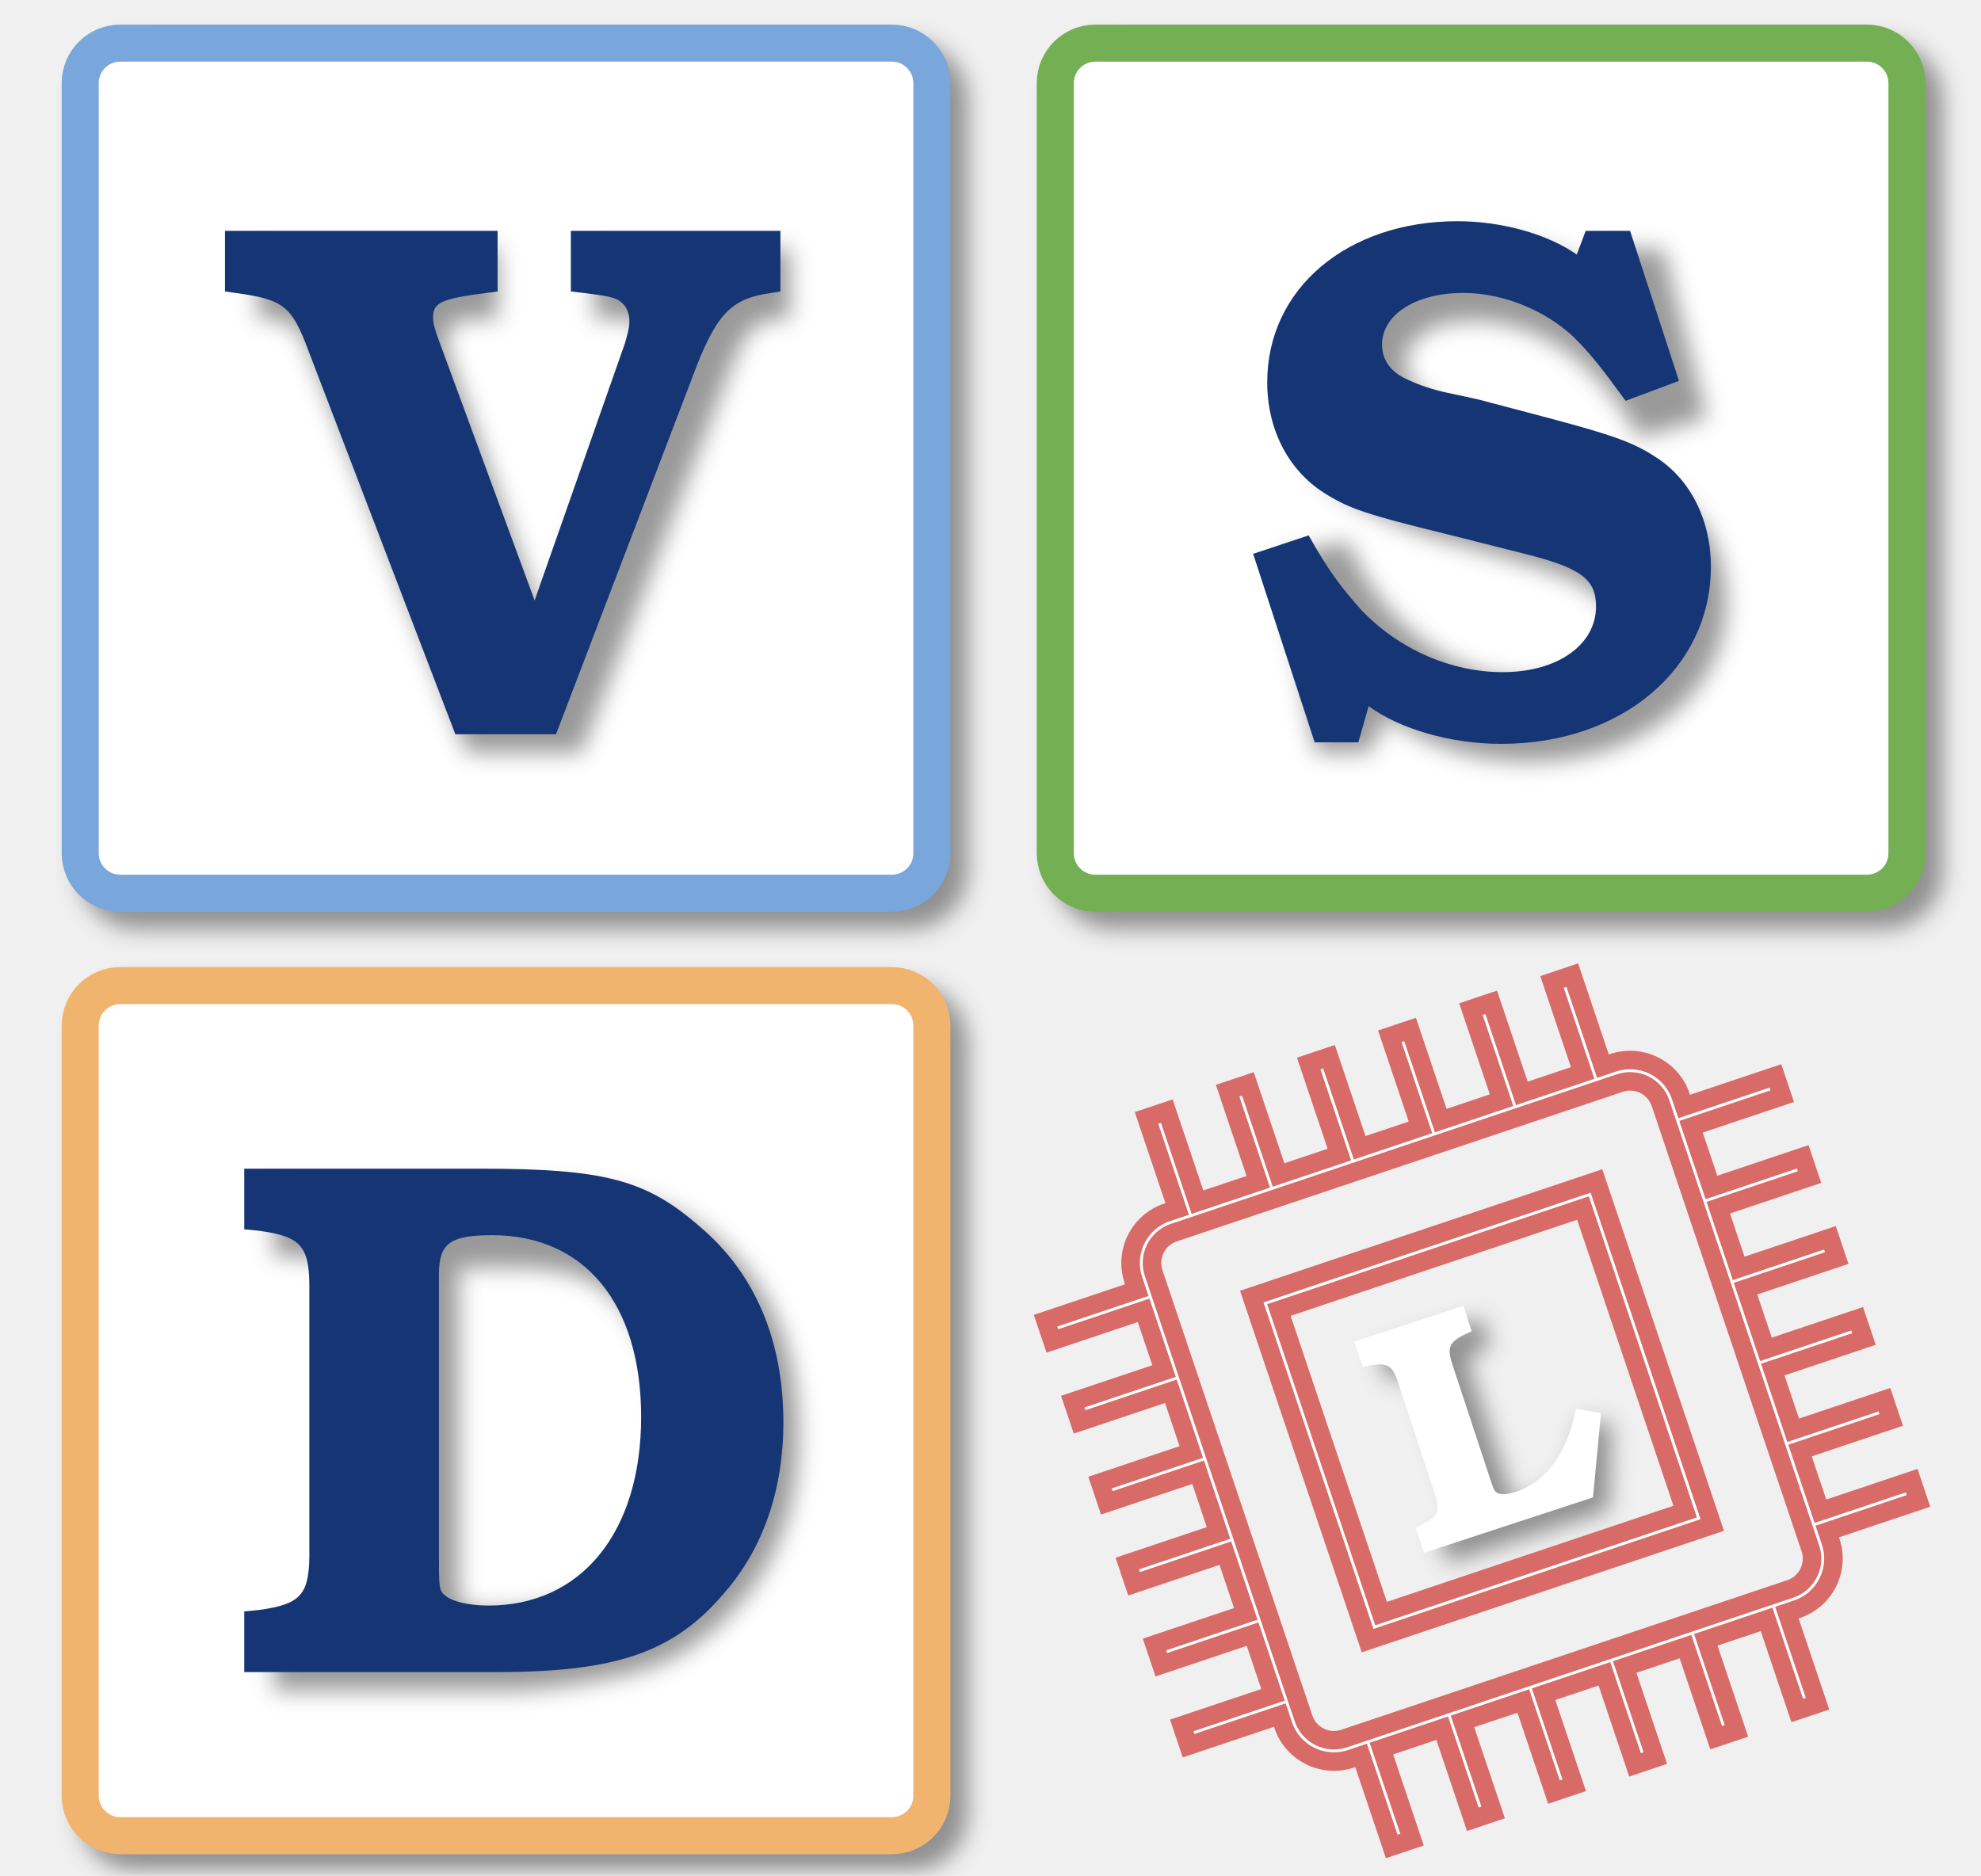
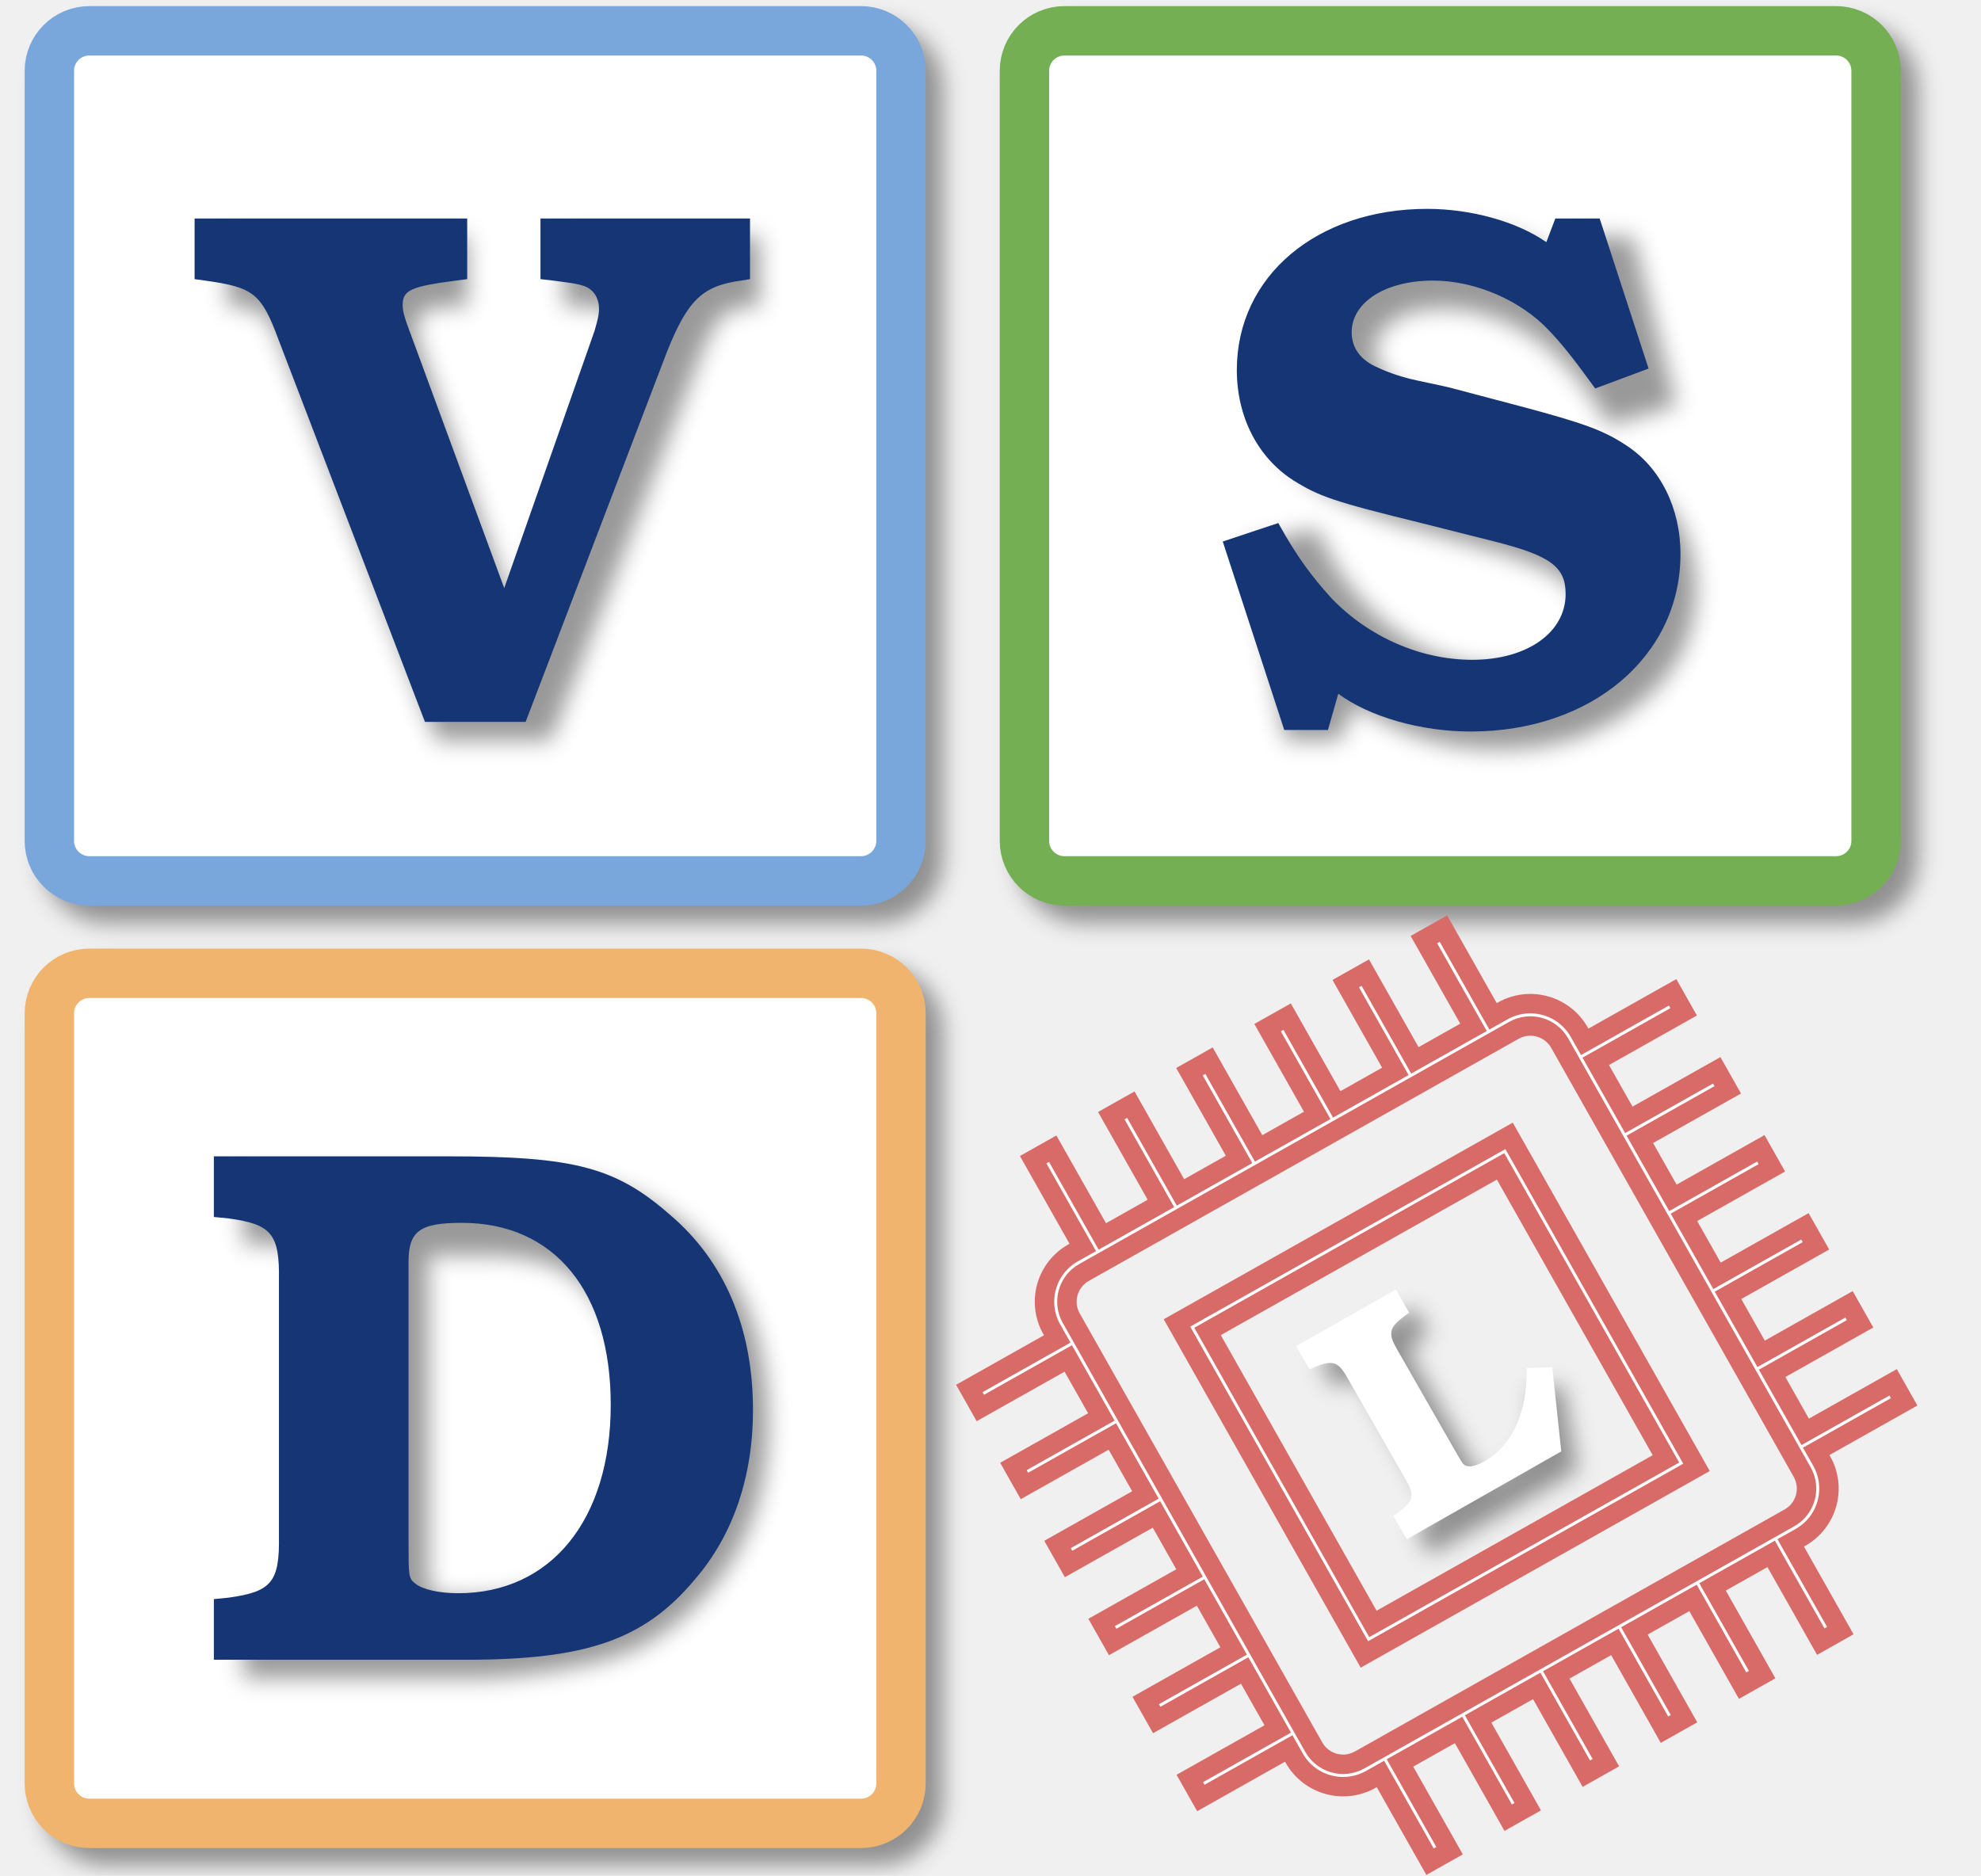
<svg xmlns="http://www.w3.org/2000/svg" width="321" height="304" overflow="hidden">
  <defs>
    <filter id="fx0" x="-10%" y="-10%" width="120%" height="120%" filterUnits="userSpaceOnUse" primitiveUnits="userSpaceOnUse">
      <feComponentTransfer color-interpolation-filters="sRGB">
        <feFuncR type="discrete" tableValues="0 0" />
        <feFuncG type="discrete" tableValues="0 0" />
        <feFuncB type="discrete" tableValues="0 0" />
        <feFuncA type="linear" slope="0.4" intercept="0" />
      </feComponentTransfer>
      <feGaussianBlur stdDeviation="1.779 1.776" />
    </filter>
    <filter id="fx1" x="-10%" y="-10%" width="120%" height="120%" filterUnits="userSpaceOnUse" primitiveUnits="userSpaceOnUse">
      <feComponentTransfer color-interpolation-filters="sRGB">
        <feFuncR type="discrete" tableValues="0 0" />
        <feFuncG type="discrete" tableValues="0 0" />
        <feFuncB type="discrete" tableValues="0 0" />
        <feFuncA type="linear" slope="0.4" intercept="0" />
      </feComponentTransfer>
      <feGaussianBlur stdDeviation="1.779 1.776" />
    </filter>
    <filter id="fx2" x="-10%" y="-10%" width="120%" height="120%" filterUnits="userSpaceOnUse" primitiveUnits="userSpaceOnUse">
      <feComponentTransfer color-interpolation-filters="sRGB">
        <feFuncR type="discrete" tableValues="0 0" />
        <feFuncG type="discrete" tableValues="0 0" />
        <feFuncB type="discrete" tableValues="0 0" />
        <feFuncA type="linear" slope="0.4" intercept="0" />
      </feComponentTransfer>
      <feGaussianBlur stdDeviation="1.779 1.776" />
    </filter>
    <filter id="fx3" x="-10%" y="-10%" width="120%" height="120%" filterUnits="userSpaceOnUse" primitiveUnits="userSpaceOnUse">
      <feComponentTransfer color-interpolation-filters="sRGB">
        <feFuncR type="discrete" tableValues="0 0" />
        <feFuncG type="discrete" tableValues="0 0" />
        <feFuncB type="discrete" tableValues="0 0" />
        <feFuncA type="linear" slope="0.4" intercept="0" />
      </feComponentTransfer>
      <feGaussianBlur stdDeviation="1.779 1.776" />
    </filter>
-     <filter id="fx4" x="-10%" y="-10%" width="120%" height="120%" filterUnits="userSpaceOnUse" primitiveUnits="userSpaceOnUse">
-       <feComponentTransfer color-interpolation-filters="sRGB">
-         <feFuncR type="discrete" tableValues="0 0" />
-         <feFuncG type="discrete" tableValues="0 0" />
-         <feFuncB type="discrete" tableValues="0 0" />
-         <feFuncA type="linear" slope="0.4" intercept="0" />
-       </feComponentTransfer>
-       <feGaussianBlur stdDeviation="1.779 1.776" />
-     </filter>
-     <clipPath id="clip5">
+     <clipPath id="clip4">
      <rect x="0" y="0" width="321" height="304" />
    </clipPath>
+     <clipPath id="clip5">
+       <path d="M14.489 157.745C10.905 157.745 8 160.645 8 164.223L8 289.044C8 292.622 10.905 295.522 14.489 295.522L139.511 295.522C143.095 295.522 146 292.622 146 289.044L146 164.223C146 160.645 143.095 157.745 139.511 157.745ZM4.78327e-06 4.52995e-06 321 4.52995e-06 321 304 4.78327e-06 304Z" fill-rule="evenodd" clip-rule="evenodd" />
+     </clipPath>
    <clipPath id="clip6">
-       <path d="M19.489 159.742C15.905 159.742 13 162.642 13 166.22L13 291.041C13 294.619 15.905 297.519 19.489 297.519L144.511 297.519C148.095 297.519 151 294.619 151 291.041L151 166.22C151 162.642 148.095 159.742 144.511 159.742ZM4.78327e-06 4.52995e-06 321 4.52995e-06 321 304 4.78327e-06 304Z" fill-rule="evenodd" clip-rule="evenodd" />
+       <path d="M172.489 4.992C168.905 4.992 166 7.892 166 11.47L166 136.291C166 139.869 168.905 142.769 172.489 142.769L297.511 142.769C301.095 142.769 304 139.869 304 136.291L304 11.47C304 7.892 301.095 4.992 297.511 4.992ZM4.78327e-06 4.52995e-06 321 4.52995e-06 321 304 4.78327e-06 304Z" fill-rule="evenodd" clip-rule="evenodd" />
    </clipPath>
    <clipPath id="clip7">
-       <path d="M177.489 6.989C173.905 6.989 171 9.889 171 13.467L171 138.288C171 141.866 173.905 144.766 177.489 144.766L302.511 144.766C306.095 144.766 309 141.866 309 138.288L309 13.467C309 9.889 306.095 6.989 302.511 6.989ZM4.78327e-06 4.52995e-06 321 4.52995e-06 321 304 4.78327e-06 304Z" fill-rule="evenodd" clip-rule="evenodd" />
+       <path d="M14.489 4.992C10.905 4.992 8 7.892 8 11.47L8 136.291C8 139.869 10.905 142.769 14.489 142.769L139.511 142.769C143.095 142.769 146 139.869 146 136.291L146 11.47C146 7.892 143.095 4.992 139.511 4.992ZM4.78327e-06 4.52995e-06 321 4.52995e-06 321 304 4.78327e-06 304Z" fill-rule="evenodd" clip-rule="evenodd" />
    </clipPath>
    <clipPath id="clip8">
-       <path d="M19.489 6.989C15.905 6.989 13 9.889 13 13.467L13 138.288C13 141.866 15.905 144.766 19.489 144.766L144.511 144.766C148.095 144.766 151 141.866 151 138.288L151 13.467C151 9.889 148.095 6.989 144.511 6.989ZM4.78327e-06 4.52995e-06 321 4.52995e-06 321 304 4.78327e-06 304Z" fill-rule="evenodd" clip-rule="evenodd" />
+       <rect x="34" y="34" width="256" height="253" />
    </clipPath>
    <clipPath id="clip9">
-       <rect x="40" y="36" width="254" height="254" />
+       <path d="M113.959 193.07 265.909 107.461 351.655 259.166 199.705 344.774Z" fill-rule="evenodd" clip-rule="evenodd" />
    </clipPath>
    <clipPath id="clip10">
-       <rect x="31" y="31" width="162" height="162" />
+       <path d="M113.959 193.07 265.909 107.461 351.655 259.166 199.705 344.774Z" fill-rule="evenodd" clip-rule="evenodd" />
    </clipPath>
    <clipPath id="clip11">
-       <rect x="0" y="0" width="196" height="191" />
-     </clipPath>
-     <clipPath id="clip12">
-       <path d="M6.638 60.207 164.331 7.31 217.314 164.749 59.62 217.646Z" fill-rule="evenodd" clip-rule="evenodd" />
-     </clipPath>
-     <clipPath id="clip13">
-       <path d="M6.638 60.207 164.331 7.31 217.314 164.749 59.62 217.646Z" fill-rule="evenodd" clip-rule="evenodd" />
-     </clipPath>
-     <clipPath id="clip14">
-       <path d="M6.638 60.207 164.331 7.31 217.314 164.749 59.62 217.646Z" fill-rule="evenodd" clip-rule="evenodd" />
-     </clipPath>
-     <clipPath id="clip15">
-       <path d="M134.808 176.382 292.501 123.485 345.484 280.924 187.791 333.821Z" fill-rule="evenodd" clip-rule="evenodd" />
-     </clipPath>
-     <clipPath id="clip16">
-       <path d="M134.808 176.382 292.501 123.485 345.484 280.924 187.791 333.821Z" fill-rule="evenodd" clip-rule="evenodd" />
-     </clipPath>
-     <clipPath id="clip17">
-       <path d="M134.808 176.382 292.501 123.485 345.484 280.924 187.791 333.821Z" fill-rule="evenodd" clip-rule="evenodd" />
+       <path d="M113.959 193.07 265.909 107.461 351.655 259.166 199.705 344.774Z" fill-rule="evenodd" clip-rule="evenodd" />
    </clipPath>
  </defs>
-   <g clip-path="url(#clip5)">
+   <g clip-path="url(#clip4)">
    <rect x="0" y="0" width="321" height="303.509" fill="#FFFFFF" fill-opacity="0" />
-     <g clip-path="url(#clip6)">
-       <g filter="url(#fx0)" transform="translate(6 153)">
+     <g clip-path="url(#clip5)">
+       <g filter="url(#fx0)" transform="matrix(1 0 0 1 0 150)">
        <g>
-           <path d="M9.83 16.045C9.83 12.467 12.735 9.567 16.319 9.567L141.341 9.567C144.925 9.567 147.83 12.467 147.83 16.045L147.83 140.866C147.83 144.444 144.925 147.344 141.341 147.344L16.319 147.344C12.735 147.344 9.83 144.444 9.83 140.866Z" stroke="#F0B46E" stroke-width="6" stroke-miterlimit="8" fill="#FFFFFF" fill-rule="evenodd" />
+           <path d="M10.83 17.049C10.83 13.471 13.735 10.57 17.319 10.57L142.341 10.57C145.925 10.57 148.83 13.471 148.83 17.049L148.83 141.869C148.83 145.447 145.925 148.348 142.341 148.348L17.319 148.348C13.735 148.348 10.83 145.447 10.83 141.869Z" stroke="#F0B46E" stroke-width="8" stroke-miterlimit="8" fill="#FFFFFF" fill-rule="evenodd" />
        </g>
      </g>
    </g>
-     <path d="M13 166.22C13 162.642 15.905 159.742 19.489 159.742L144.511 159.742C148.095 159.742 151 162.642 151 166.22L151 291.041C151 294.619 148.095 297.519 144.511 297.519L19.489 297.519C15.905 297.519 13 294.619 13 291.041Z" stroke="#F0B46E" stroke-width="6.003" stroke-miterlimit="8" fill="#FFFFFF" fill-rule="evenodd" />
-     <g clip-path="url(#clip7)">
-       <g filter="url(#fx1)" transform="translate(164 0)">
+     <path d="M8 164.223C8 160.645 10.905 157.745 14.489 157.745L139.511 157.745C143.095 157.745 146 160.645 146 164.223L146 289.044C146 292.622 143.095 295.522 139.511 295.522L14.489 295.522C10.905 295.522 8 292.622 8 289.044Z" stroke="#F0B46E" stroke-width="8.004" stroke-miterlimit="8" fill="#FFFFFF" fill-rule="evenodd" />
+     <g clip-path="url(#clip6)">
+       <g filter="url(#fx1)" transform="translate(158 -3)">
        <g>
-           <path d="M9.83 16.292C9.83 12.714 12.735 9.814 16.319 9.814L141.341 9.814C144.925 9.814 147.83 12.714 147.83 16.292L147.83 141.113C147.83 144.691 144.925 147.591 141.341 147.591L16.319 147.591C12.735 147.591 9.83 144.691 9.83 141.113Z" stroke="#74AF54" stroke-width="6" stroke-miterlimit="8" fill="#FFFFFF" fill-rule="evenodd" />
+           <path d="M10.83 17.296C10.83 13.718 13.735 10.817 17.319 10.817L142.341 10.817C145.925 10.817 148.83 13.718 148.83 17.296L148.83 142.116C148.83 145.694 145.925 148.595 142.341 148.595L17.319 148.595C13.735 148.595 10.83 145.694 10.83 142.116Z" stroke="#74AF54" stroke-width="8" stroke-miterlimit="8" fill="#FFFFFF" fill-rule="evenodd" />
        </g>
      </g>
    </g>
-     <path d="M171 13.467C171 9.889 173.905 6.989 177.489 6.989L302.511 6.989C306.095 6.989 309 9.889 309 13.467L309 138.288C309 141.866 306.095 144.766 302.511 144.766L177.489 144.766C173.905 144.766 171 141.866 171 138.288Z" stroke="#74AF54" stroke-width="6.003" stroke-miterlimit="8" fill="#FFFFFF" fill-rule="evenodd" />
-     <g clip-path="url(#clip8)">
-       <g filter="url(#fx2)" transform="translate(6 0)">
+     <path d="M166 11.47C166 7.892 168.905 4.992 172.489 4.992L297.511 4.992C301.095 4.992 304 7.892 304 11.47L304 136.291C304 139.869 301.095 142.769 297.511 142.769L172.489 142.769C168.905 142.769 166 139.869 166 136.291Z" stroke="#74AF54" stroke-width="8.004" stroke-miterlimit="8" fill="#FFFFFF" fill-rule="evenodd" />
+     <g clip-path="url(#clip7)">
+       <g filter="url(#fx2)" transform="matrix(1 0 0 1 0 -3)">
        <g>
-           <path d="M9.83 16.292C9.83 12.714 12.735 9.814 16.319 9.814L141.341 9.814C144.925 9.814 147.83 12.714 147.83 16.292L147.83 141.113C147.83 144.691 144.925 147.591 141.341 147.591L16.319 147.591C12.735 147.591 9.83 144.691 9.83 141.113Z" stroke="#79A7DB" stroke-width="6" stroke-miterlimit="8" fill="#FFFFFF" fill-rule="evenodd" />
+           <path d="M10.83 17.296C10.83 13.718 13.735 10.817 17.319 10.817L142.341 10.817C145.925 10.817 148.83 13.718 148.83 17.296L148.83 142.116C148.83 145.694 145.925 148.595 142.341 148.595L17.319 148.595C13.735 148.595 10.83 145.694 10.83 142.116Z" stroke="#79A7DB" stroke-width="8" stroke-miterlimit="8" fill="#FFFFFF" fill-rule="evenodd" />
        </g>
      </g>
    </g>
-     <path d="M13 13.467C13 9.889 15.905 6.989 19.489 6.989L144.511 6.989C148.095 6.989 151 9.889 151 13.467L151 138.288C151 141.866 148.095 144.766 144.511 144.766L19.489 144.766C15.905 144.766 13 141.866 13 138.288Z" stroke="#79A7DB" stroke-width="6.003" stroke-miterlimit="8" fill="#FFFFFF" fill-rule="evenodd" />
-     <g clip-path="url(#clip9)" filter="url(#fx3)" transform="translate(-6 -6)">
+     <path d="M8 11.47C8 7.892 10.905 4.992 14.489 4.992L139.511 4.992C143.095 4.992 146 7.892 146 11.47L146 136.291C146 139.869 143.095 142.769 139.511 142.769L14.489 142.769C10.905 142.769 8 139.869 8 136.291Z" stroke="#79A7DB" stroke-width="8.004" stroke-miterlimit="8" fill="#FFFFFF" fill-rule="evenodd" />
+     <g clip-path="url(#clip8)" filter="url(#fx3)" transform="translate(-6 -6)">
      <g>
-         <path d="M4.395-81.738 47.256-81.738C56.989-81.738 64.729-80.195 70.475-77.109 76.221-74.023 80.804-69.453 84.225-63.398 87.645-57.344 89.356-50.078 89.356-41.602 89.356-35.703 88.486-30.43 86.746-25.781 85.007-21.133 82.417-16.943 78.977-13.213 75.537-9.482 71.843-6.68 67.895-4.805 64.924-3.398 60.712-2.246 55.259-1.348 49.806-0.449 45.438 0 42.154 0L4.395 0 4.395-11.309 7.224-11.309C9.621-11.309 11.193-11.504 11.939-11.895 12.686-12.285 13.295-12.949 13.767-13.887 14.081-14.629 14.238-16.25 14.238-18.75L14.238-63.398C14.238-65.898 14.071-67.51 13.737-68.232 13.403-68.955 12.853-69.502 12.087-69.873 11.321-70.244 9.7-70.43 7.224-70.43L4.395-70.43ZM34.336-68.672 34.336-17.764C34.336-16.042 34.434-14.985 34.629-14.594 34.941-14.006 35.4-13.604 36.006-13.389 36.611-13.174 38.066-13.066 40.371-13.066 46.777-13.066 51.787-14.055 55.4-16.032 59.014-18.009 61.934-21.18 64.16-25.544 66.387-29.909 67.5-35.105 67.5-41.134 67.5-47.083 66.455-52.26 64.365-56.664 62.275-61.068 59.688-64.171 56.602-65.971 53.516-67.772 49.102-68.672 43.359-68.672Z" fill="#153574" transform="matrix(1 0 0 0.998386 46.0013 280)" />
-         <path d="M2.148-36.101 19.771-36.101 19.771-31.106 18.228-31.106C17.37-31.106 16.83-31.063 16.607-30.977 16.196-30.805 15.896-30.541 15.707-30.188 15.518-29.834 15.424-29.269 15.424-28.493L15.424-7.867C15.424-7.039 15.463-6.53 15.54-6.34 15.618-6.151 15.777-6 16.019-5.887 16.261-5.775 16.726-5.719 17.416-5.719 19.728-5.719 21.587-6.021 22.993-6.625 24.399-7.229 25.668-8.199 26.798-9.536 27.928-10.873 28.898-12.689 29.709-14.984L34.471-13.354 29.709 0 2.148 0 2.148-4.995 3.872-4.995C4.575-4.995 5.106-5.09 5.467-5.279 5.827-5.469 6.088-5.724 6.251-6.043 6.414-6.362 6.496-6.918 6.496-7.712L6.496-28.156C6.496-29.019 6.414-29.64 6.251-30.02 6.088-30.399 5.857-30.675 5.556-30.848 5.256-31.02 4.755-31.106 4.052-31.106L2.148-31.106Z" fill="#FFFFFF" transform="matrix(0.94995 -0.311393 0.312906 0.948417 238.565 260)" />
-         <path d="M0.117-81.738 38.965-81.738 38.965-70.43 37.734-70.43C35.273-70.43 33.701-70.332 33.018-70.137 32.334-69.941 31.758-69.531 31.289-68.906 30.82-68.281 30.586-67.637 30.586-66.973 30.586-66.152 31.035-64.473 31.934-61.934L46.412-21.227 61.832-62.982C62.574-65.054 62.945-66.481 62.945-67.263 62.945-68.358 62.584-69.159 61.86-69.668 61.136-70.176 59.581-70.43 57.193-70.43L54.668-70.43 54.668-81.738 86.309-81.738 86.309-70.43C83.691-70.43 81.934-70.137 81.035-69.551 79.668-68.652 78.301-66.465 76.934-62.988L52.441 0 34.043 0 9.141-63.398C8.125-65.938 7.344-67.559 6.797-68.262 6.25-68.965 5.479-69.512 4.482-69.902 3.486-70.293 2.031-70.469 0.117-70.43Z" fill="#153574" transform="matrix(1 0 0 0.998386 47.6927 128)" />
-         <path d="M66.152-81.738 73.184-54.316 62.227-51.211C58.599-57.755 54.485-62.545 49.883-65.582 45.281-68.618 40.386-70.137 35.198-70.137 31.844-70.137 29.201-69.452 27.271-68.084 25.34-66.715 24.375-65.19 24.375-63.509 24.375-61.593 25.254-59.814 27.012-58.172 28.73-56.529 31.895-55.063 36.504-53.773L52.207-49.198C60.918-46.696 67.129-43.373 70.84-39.229 74.512-35.047 76.348-30.18 76.348-24.629 76.348-17.553 73.535-11.572 67.91-6.686 61.621-1.291 53.809 1.406 44.473 1.406 40.137 1.406 36.152 0.85 32.52-0.264 28.887-1.377 25.098-3.242 21.152-5.859L18.574 0 9.844 0 4.043-31.699 15-34.336C17.578-27.891 21.592-22.51 27.041-18.193 32.49-13.877 38.477-11.719 45-11.719 47.93-11.719 50.361-12.09 52.295-12.832 54.228-13.573 55.684-14.608 56.66-15.936 57.637-17.264 58.125-18.631 58.125-20.037 58.125-22.38 56.992-24.392 54.727-26.071 52.422-27.75 48.398-29.41 42.656-31.05L28.995-35.03C26.925-35.616 24.123-36.719 20.59-38.341 17.056-39.962 14.342-41.652 12.448-43.41 10.555-45.168 8.983-47.425 7.733-50.179 6.484-52.934 5.859-55.835 5.859-58.882 5.859-63.219 7.061-67.214 9.463-70.867 11.865-74.52 15.479-77.48 20.303-79.746 25.127-82.012 30.469-83.144 36.328-83.144 43.398-83.144 49.785-81.309 55.488-77.637L57.773-81.738Z" fill="#153574" transform="matrix(1 0 0 0.998386 209.372 128)" />
+         <path d="M4.395-81.738 47.256-81.738C56.989-81.738 64.729-80.195 70.475-77.109 76.221-74.023 80.804-69.453 84.225-63.398 87.645-57.344 89.356-50.078 89.356-41.602 89.356-35.703 88.486-30.43 86.746-25.781 85.007-21.133 82.417-16.943 78.977-13.213 75.537-9.482 71.843-6.68 67.895-4.805 64.924-3.398 60.712-2.246 55.259-1.348 49.806-0.449 45.438 0 42.154 0L4.395 0 4.395-11.309 7.224-11.309C9.621-11.309 11.193-11.504 11.939-11.895 12.686-12.285 13.295-12.949 13.767-13.887 14.081-14.629 14.238-16.25 14.238-18.75L14.238-63.398C14.238-65.898 14.071-67.51 13.737-68.232 13.403-68.955 12.853-69.502 12.087-69.873 11.321-70.244 9.7-70.43 7.224-70.43L4.395-70.43ZM34.336-68.672 34.336-17.764C34.336-16.042 34.434-14.985 34.629-14.594 34.941-14.006 35.4-13.604 36.006-13.389 36.611-13.174 38.066-13.066 40.371-13.066 46.777-13.066 51.787-14.055 55.4-16.032 59.014-18.009 61.934-21.18 64.16-25.544 66.387-29.909 67.5-35.105 67.5-41.134 67.5-47.083 66.455-52.26 64.365-56.664 62.275-61.068 59.688-64.171 56.602-65.971 53.516-67.772 49.102-68.672 43.359-68.672Z" fill="#153574" transform="matrix(1 0 0 0.998386 41.0759 278)" />
+         <path d="M2.148-36.101 19.771-36.101 19.771-31.106 18.228-31.106C17.37-31.106 16.83-31.063 16.607-30.977 16.196-30.805 15.896-30.541 15.707-30.188 15.518-29.834 15.424-29.269 15.424-28.493L15.424-7.867C15.424-7.039 15.463-6.53 15.54-6.34 15.618-6.151 15.777-6 16.019-5.887 16.261-5.775 16.726-5.719 17.416-5.719 19.728-5.719 21.587-6.021 22.993-6.625 24.399-7.229 25.668-8.199 26.798-9.536 27.928-10.873 28.898-12.689 29.709-14.984L34.471-13.354 29.709 0 2.148 0 2.148-4.995 3.872-4.995C4.575-4.995 5.106-5.09 5.467-5.279 5.827-5.469 6.088-5.724 6.251-6.043 6.414-6.362 6.496-6.918 6.496-7.712L6.496-28.156C6.496-29.019 6.414-29.64 6.251-30.02 6.088-30.399 5.857-30.675 5.556-30.848 5.256-31.02 4.755-31.106 4.052-31.106L2.148-31.106Z" fill="#FFFFFF" transform="matrix(0.868519 -0.494057 0.496457 0.867117 235.859 259)" />
+         <path d="M0.117-81.738 38.965-81.738 38.965-70.43 37.734-70.43C35.273-70.43 33.701-70.332 33.018-70.137 32.334-69.941 31.758-69.531 31.289-68.906 30.82-68.281 30.586-67.637 30.586-66.973 30.586-66.152 31.035-64.473 31.934-61.934L46.412-21.227 61.832-62.982C62.574-65.054 62.945-66.481 62.945-67.263 62.945-68.358 62.584-69.159 61.86-69.668 61.136-70.176 59.581-70.43 57.193-70.43L54.668-70.43 54.668-81.738 86.309-81.738 86.309-70.43C83.691-70.43 81.934-70.137 81.035-69.551 79.668-68.652 78.301-66.465 76.934-62.988L52.441 0 34.043 0 9.141-63.398C8.125-65.938 7.344-67.559 6.797-68.262 6.25-68.965 5.479-69.512 4.482-69.902 3.486-70.293 2.031-70.469 0.117-70.43Z" fill="#153574" transform="matrix(1 0 0 0.998386 42.7674 126)" />
+         <path d="M66.152-81.738 73.184-54.316 62.227-51.211C58.599-57.755 54.485-62.545 49.883-65.582 45.281-68.618 40.386-70.137 35.198-70.137 31.844-70.137 29.201-69.452 27.271-68.084 25.34-66.715 24.375-65.19 24.375-63.509 24.375-61.593 25.254-59.814 27.012-58.172 28.73-56.529 31.895-55.063 36.504-53.773L52.207-49.198C60.918-46.696 67.129-43.373 70.84-39.229 74.512-35.047 76.348-30.18 76.348-24.629 76.348-17.553 73.535-11.572 67.91-6.686 61.621-1.291 53.809 1.406 44.473 1.406 40.137 1.406 36.152 0.85 32.52-0.264 28.887-1.377 25.098-3.242 21.152-5.859L18.574 0 9.844 0 4.043-31.699 15-34.336C17.578-27.891 21.592-22.51 27.041-18.193 32.49-13.877 38.477-11.719 45-11.719 47.93-11.719 50.361-12.09 52.295-12.832 54.228-13.573 55.684-14.608 56.66-15.936 57.637-17.264 58.125-18.631 58.125-20.037 58.125-22.38 56.992-24.392 54.727-26.071 52.422-27.75 48.398-29.41 42.656-31.05L28.995-35.03C26.925-35.616 24.123-36.719 20.59-38.341 17.056-39.962 14.342-41.652 12.448-43.41 10.555-45.168 8.983-47.425 7.733-50.179 6.484-52.934 5.859-55.835 5.859-58.882 5.859-63.219 7.061-67.214 9.463-70.867 11.865-74.52 15.479-77.48 20.303-79.746 25.127-82.012 30.469-83.144 36.328-83.144 43.398-83.144 49.785-81.309 55.488-77.637L57.773-81.738Z" fill="#153574" transform="matrix(1 0 0 0.998386 204.446 126)" />
      </g>
    </g>
-     <text fill="#153574" font-family="Bookman Old Style,Bookman Old Style_MSFontService,sans-serif" font-weight="600" font-size="120" transform="matrix(1 0 0 0.998386 37.1714 271)">D</text>
-     <text fill="#FFFFFF" font-family="Bookman Old Style,Bookman Old Style_MSFontService,sans-serif" font-weight="600" font-size="53" transform="matrix(0.94995 -0.311393 0.312906 0.948417 229.735 252)">L</text>
-     <text fill="#153574" font-family="Bookman Old Style,Bookman Old Style_MSFontService,sans-serif" font-weight="600" font-size="120" transform="matrix(1 0 0 0.998386 38.8629 119)">V</text>
-     <text fill="#153574" font-family="Bookman Old Style,Bookman Old Style_MSFontService,sans-serif" font-weight="600" font-size="120" transform="matrix(1 0 0 0.998386 200.542 119)">S</text>
-     <g clip-path="url(#clip10)" filter="url(#fx4)" transform="translate(131 119)">
-       <g clip-path="url(#clip11)">
-         <g clip-path="url(#clip12)">
-           <g clip-path="url(#clip13)">
-             <g clip-path="url(#clip14)">
-               <path d="M53.641 112.474 112.474 112.474 112.474 53.641 53.641 53.641ZM57.102 57.102 109.013 57.102 109.013 109.013 57.102 109.013Z" stroke="#D86B68" stroke-width="3.002" fill="#FFFFFF" transform="matrix(0.949303 -0.318438 0.318953 0.947771 -124.362 -58.7926)" />
-               <path d="M145.351 50.181 145.351 46.72 129.777 46.72 129.777 44.989C129.772 40.214 125.901 36.343 121.125 36.338L119.395 36.338 119.395 20.764 115.934 20.764 115.934 36.338 105.552 36.338 105.552 20.764 102.091 20.764 102.091 36.338 91.709 36.338 91.709 20.764 88.249 20.764 88.249 36.338 77.866 36.338 77.866 20.764 74.406 20.764 74.406 36.338 64.023 36.338 64.023 20.764 60.563 20.764 60.563 36.338 50.181 36.338 50.181 20.764 46.72 20.764 46.72 36.338 44.989 36.338C40.214 36.343 36.343 40.214 36.338 44.989L36.338 46.72 20.764 46.72 20.764 50.181 36.338 50.181 36.338 60.563 20.764 60.563 20.764 64.023 36.338 64.023 36.338 74.406 20.764 74.406 20.764 77.866 36.338 77.866 36.338 88.249 20.764 88.249 20.764 91.709 36.338 91.709 36.338 102.091 20.764 102.091 20.764 105.552 36.338 105.552 36.338 115.934 20.764 115.934 20.764 119.395 36.338 119.395 36.338 121.125C36.343 125.901 40.214 129.772 44.989 129.777L46.72 129.777 46.72 145.351 50.181 145.351 50.181 129.777 60.563 129.777 60.563 145.351 64.023 145.351 64.023 129.777 74.406 129.777 74.406 145.351 77.866 145.351 77.866 129.777 88.249 129.777 88.249 145.351 91.709 145.351 91.709 129.777 102.091 129.777 102.091 145.351 105.552 145.351 105.552 129.777 115.934 129.777 115.934 145.351 119.395 145.351 119.395 129.777 121.125 129.777C125.901 129.772 129.772 125.901 129.777 121.125L129.777 119.395 145.351 119.395 145.351 115.934 129.777 115.934 129.777 105.552 145.351 105.552 145.351 102.091 129.777 102.091 129.777 91.709 145.351 91.709 145.351 88.249 129.777 88.249 129.777 77.866 145.351 77.866 145.351 74.406 129.777 74.406 129.777 64.023 145.351 64.023 145.351 60.563 129.777 60.563 129.777 50.181ZM126.317 121.125C126.317 123.992 123.992 126.317 121.125 126.317L44.989 126.317C42.122 126.317 39.798 123.992 39.798 121.125L39.798 44.989C39.798 42.122 42.122 39.798 44.989 39.798L121.125 39.798C123.992 39.798 126.317 42.122 126.317 44.989Z" stroke="#D86B68" stroke-width="3.002" fill="#FFFFFF" transform="matrix(0.949303 -0.318438 0.318953 0.947771 -124.362 -58.7926)" />
-             </g>
-           </g>
-         </g>
-       </g>
-     </g>
-     <g clip-path="url(#clip15)">
-       <g clip-path="url(#clip16)">
-         <g clip-path="url(#clip17)">
-           <path d="M53.641 112.474 112.474 112.474 112.474 53.641 53.641 53.641ZM57.102 57.102 109.013 57.102 109.013 109.013 57.102 109.013Z" stroke="#D86B68" stroke-width="3.002" fill="#FFFFFF" transform="matrix(0.949303 -0.318438 0.318953 0.947771 134.808 176.382)" />
-           <path d="M145.351 50.181 145.351 46.72 129.777 46.72 129.777 44.989C129.772 40.214 125.901 36.343 121.125 36.338L119.395 36.338 119.395 20.764 115.934 20.764 115.934 36.338 105.552 36.338 105.552 20.764 102.091 20.764 102.091 36.338 91.709 36.338 91.709 20.764 88.249 20.764 88.249 36.338 77.866 36.338 77.866 20.764 74.406 20.764 74.406 36.338 64.023 36.338 64.023 20.764 60.563 20.764 60.563 36.338 50.181 36.338 50.181 20.764 46.72 20.764 46.72 36.338 44.989 36.338C40.214 36.343 36.343 40.214 36.338 44.989L36.338 46.72 20.764 46.72 20.764 50.181 36.338 50.181 36.338 60.563 20.764 60.563 20.764 64.023 36.338 64.023 36.338 74.406 20.764 74.406 20.764 77.866 36.338 77.866 36.338 88.249 20.764 88.249 20.764 91.709 36.338 91.709 36.338 102.091 20.764 102.091 20.764 105.552 36.338 105.552 36.338 115.934 20.764 115.934 20.764 119.395 36.338 119.395 36.338 121.125C36.343 125.901 40.214 129.772 44.989 129.777L46.72 129.777 46.72 145.351 50.181 145.351 50.181 129.777 60.563 129.777 60.563 145.351 64.023 145.351 64.023 129.777 74.406 129.777 74.406 145.351 77.866 145.351 77.866 129.777 88.249 129.777 88.249 145.351 91.709 145.351 91.709 129.777 102.091 129.777 102.091 145.351 105.552 145.351 105.552 129.777 115.934 129.777 115.934 145.351 119.395 145.351 119.395 129.777 121.125 129.777C125.901 129.772 129.772 125.901 129.777 121.125L129.777 119.395 145.351 119.395 145.351 115.934 129.777 115.934 129.777 105.552 145.351 105.552 145.351 102.091 129.777 102.091 129.777 91.709 145.351 91.709 145.351 88.249 129.777 88.249 129.777 77.866 145.351 77.866 145.351 74.406 129.777 74.406 129.777 64.023 145.351 64.023 145.351 60.563 129.777 60.563 129.777 50.181ZM126.317 121.125C126.317 123.992 123.992 126.317 121.125 126.317L44.989 126.317C42.122 126.317 39.798 123.992 39.798 121.125L39.798 44.989C39.798 42.122 42.122 39.798 44.989 39.798L121.125 39.798C123.992 39.798 126.317 42.122 126.317 44.989Z" stroke="#D86B68" stroke-width="3.002" fill="#FFFFFF" transform="matrix(0.949303 -0.318438 0.318953 0.947771 134.808 176.382)" />
+     <text fill="#153574" font-family="Bookman Old Style,Bookman Old Style_MSFontService,sans-serif" font-weight="600" font-size="120" transform="matrix(1 0 0 0.998386 32.246 269)">D</text>
+     <text fill="#FFFFFF" font-family="Bookman Old Style,Bookman Old Style_MSFontService,sans-serif" font-weight="600" font-size="53" transform="matrix(0.868519 -0.494057 0.496457 0.867117 227.029 250)">L</text>
+     <text fill="#153574" font-family="Bookman Old Style,Bookman Old Style_MSFontService,sans-serif" font-weight="600" font-size="120" transform="matrix(1 0 0 0.998386 33.9375 117)">V</text>
+     <text fill="#153574" font-family="Bookman Old Style,Bookman Old Style_MSFontService,sans-serif" font-weight="600" font-size="120" transform="matrix(1 0 0 0.998386 195.617 117)">S</text>
+     <g clip-path="url(#clip9)">
+       <g clip-path="url(#clip10)">
+         <g clip-path="url(#clip11)">
+           <path d="M56.272 117.989 117.989 117.989 117.989 56.272 56.272 56.272ZM59.902 59.902 114.359 59.902 114.359 114.359 59.902 114.359Z" stroke="#D86B68" stroke-width="3.149" fill="#FFFFFF" transform="matrix(0.871971 -0.491264 0.492059 0.870563 113.959 193.07)" />
+           <path d="M152.478 52.641 152.478 49.011 136.141 49.011 136.141 47.196C136.135 42.185 132.075 38.126 127.065 38.12L125.25 38.12 125.25 21.783 121.619 21.783 121.619 38.12 110.728 38.12 110.728 21.783 107.098 21.783 107.098 38.12 96.206 38.12 96.206 21.783 92.576 21.783 92.576 38.12 81.685 38.12 81.685 21.783 78.054 21.783 78.054 38.12 67.163 38.12 67.163 21.783 63.533 21.783 63.533 38.12 52.641 38.12 52.641 21.783 49.011 21.783 49.011 38.12 47.196 38.12C42.185 38.126 38.126 42.185 38.12 47.196L38.12 49.011 21.783 49.011 21.783 52.641 38.12 52.641 38.12 63.533 21.783 63.533 21.783 67.163 38.12 67.163 38.12 78.054 21.783 78.054 21.783 81.685 38.12 81.685 38.12 92.576 21.783 92.576 21.783 96.206 38.12 96.206 38.12 107.098 21.783 107.098 21.783 110.728 38.12 110.728 38.12 121.619 21.783 121.619 21.783 125.25 38.12 125.25 38.12 127.065C38.126 132.075 42.185 136.135 47.196 136.141L49.011 136.141 49.011 152.478 52.641 152.478 52.641 136.141 63.533 136.141 63.533 152.478 67.163 152.478 67.163 136.141 78.054 136.141 78.054 152.478 81.685 152.478 81.685 136.141 92.576 136.141 92.576 152.478 96.206 152.478 96.206 136.141 107.098 136.141 107.098 152.478 110.728 152.478 110.728 136.141 121.619 136.141 121.619 152.478 125.25 152.478 125.25 136.141 127.065 136.141C132.075 136.135 136.135 132.075 136.141 127.065L136.141 125.25 152.478 125.25 152.478 121.619 136.141 121.619 136.141 110.728 152.478 110.728 152.478 107.098 136.141 107.098 136.141 96.206 152.478 96.206 152.478 92.576 136.141 92.576 136.141 81.685 152.478 81.685 152.478 78.054 136.141 78.054 136.141 67.163 152.478 67.163 152.478 63.533 136.141 63.533 136.141 52.641ZM132.511 127.065C132.511 130.073 130.073 132.511 127.065 132.511L47.196 132.511C44.188 132.511 41.75 130.073 41.75 127.065L41.75 47.196C41.75 44.188 44.188 41.75 47.196 41.75L127.065 41.75C130.073 41.75 132.511 44.188 132.511 47.196Z" stroke="#D86B68" stroke-width="3.149" fill="#FFFFFF" transform="matrix(0.871971 -0.491264 0.492059 0.870563 113.959 193.07)" />
        </g>
      </g>
    </g>
  </g>
</svg>
